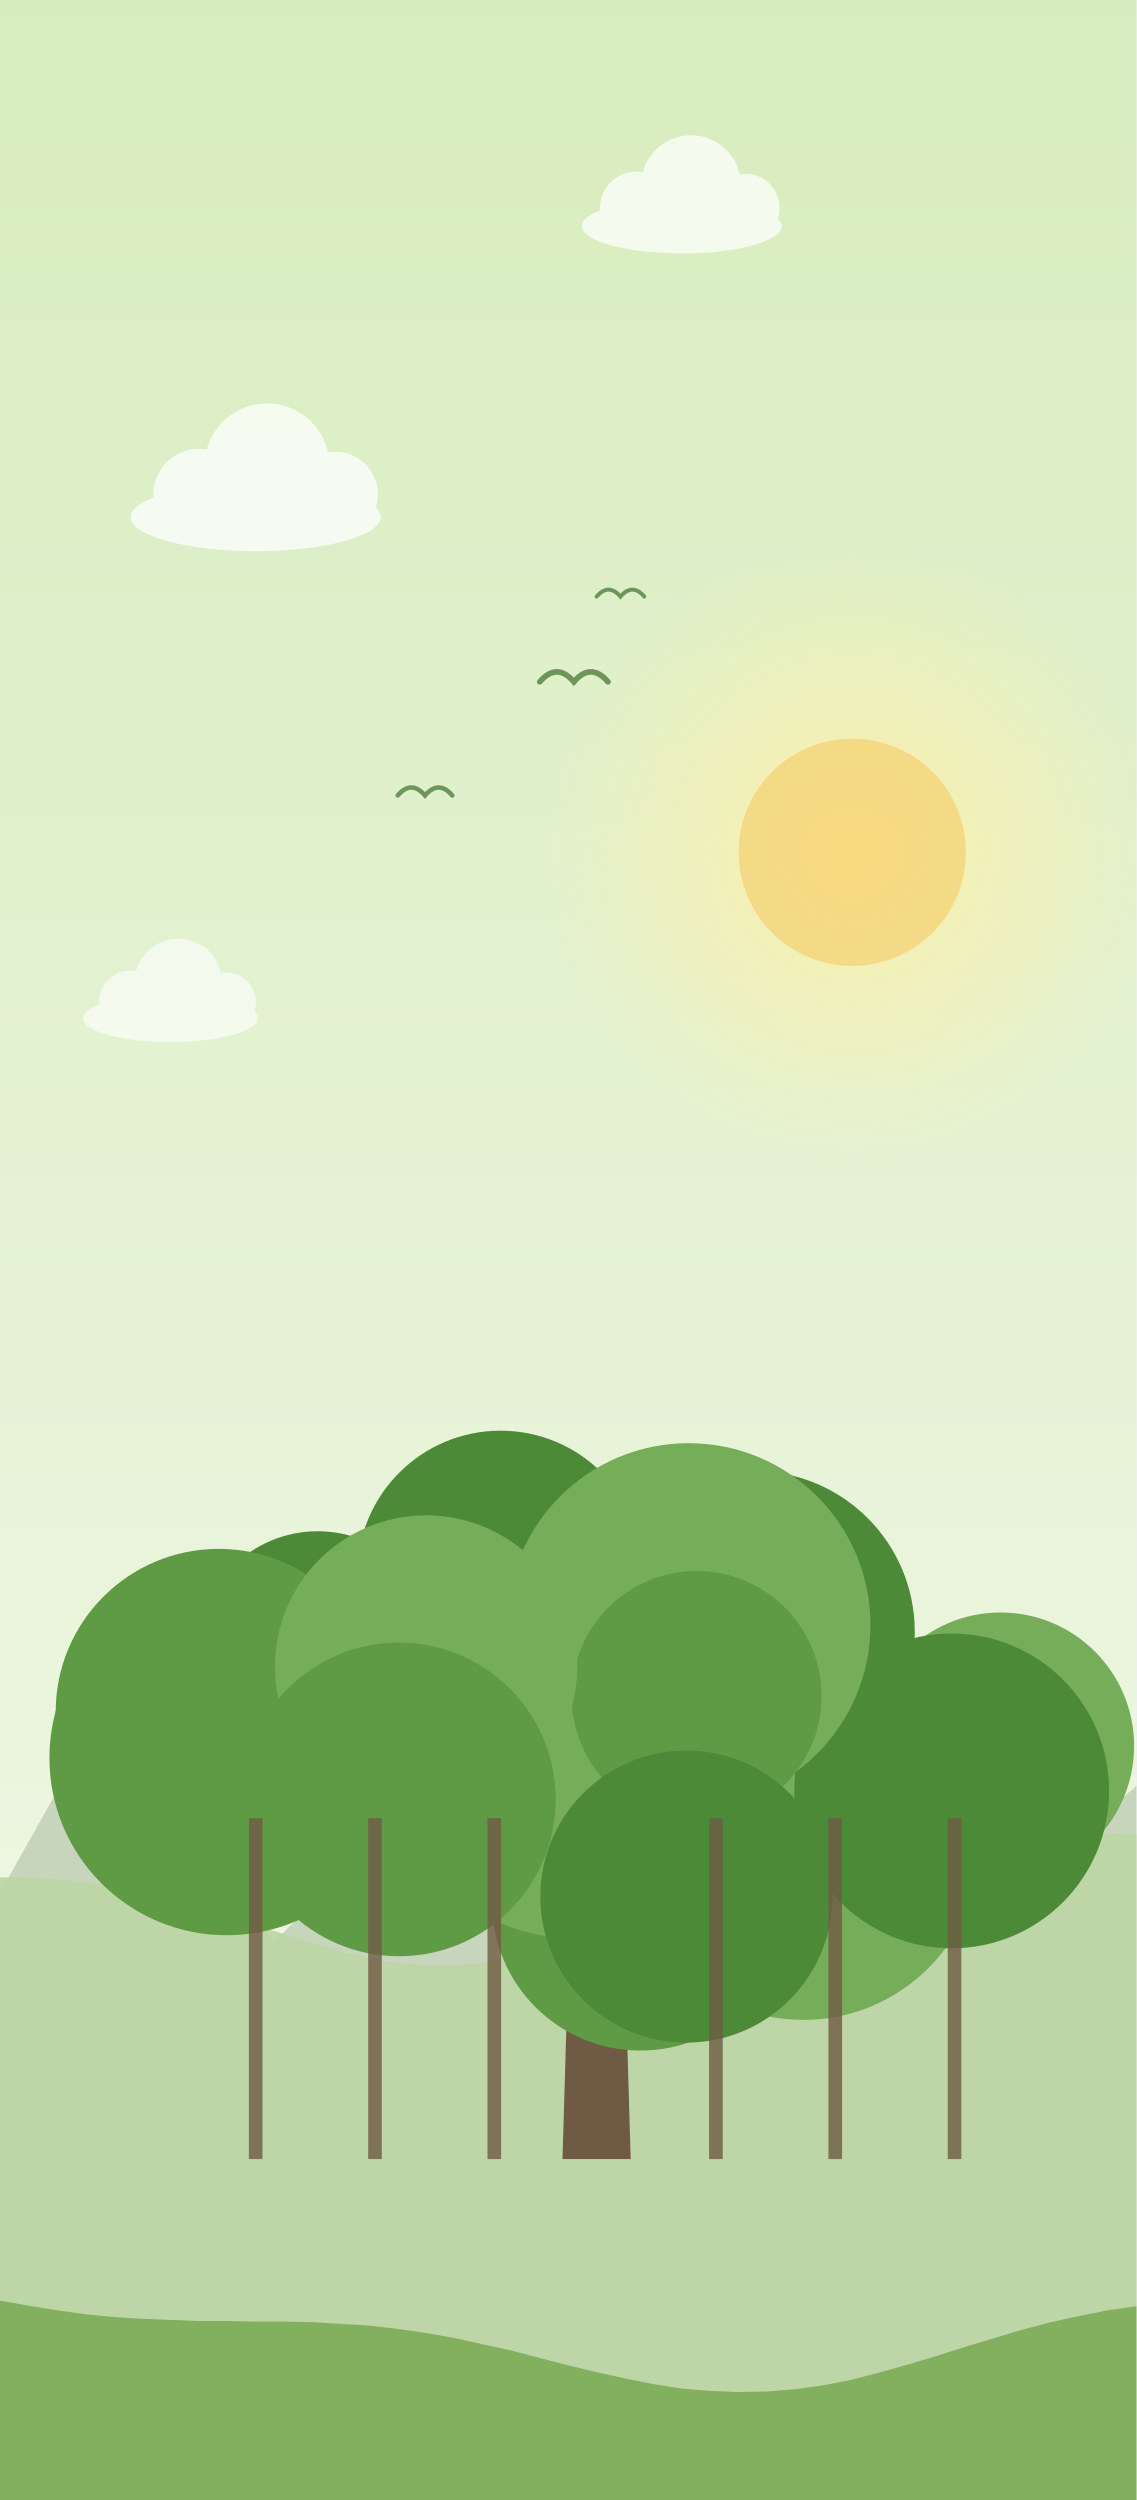
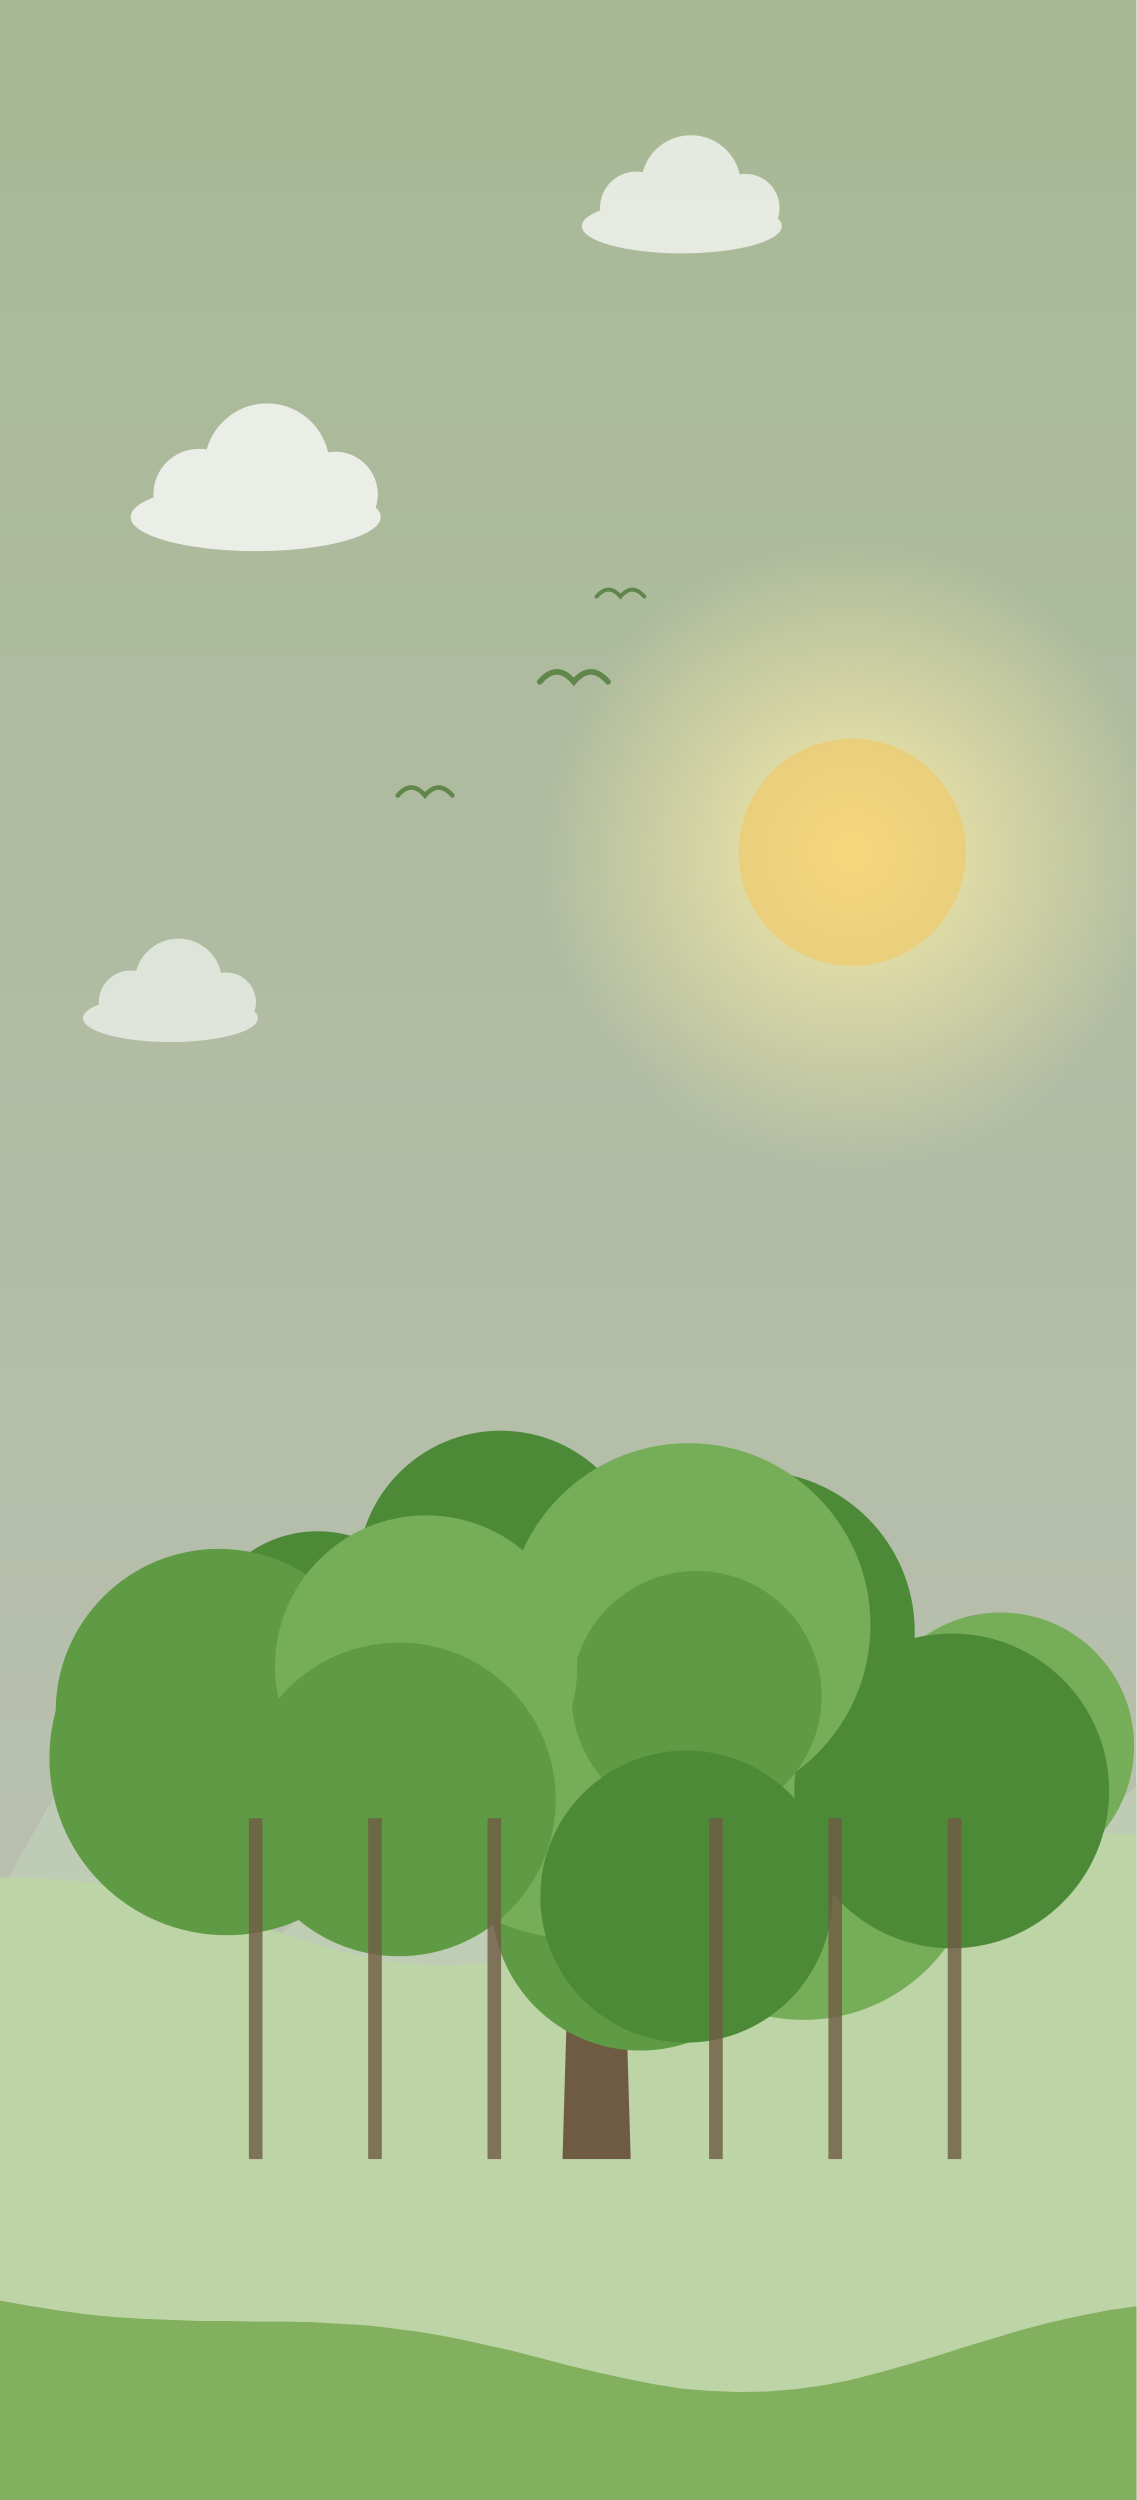
<svg xmlns="http://www.w3.org/2000/svg" viewBox="0 -80 200 440" preserveAspectRatio="xMidYMax slice">
  <defs>
    <linearGradient id="fk" x1="0" y1="0" x2="0" y2="1">
-       <stop offset="0" stop-color="#d6ecbc" />
-       <stop offset="1" stop-color="#f4f9ec" />
+       <stop offset="0" stop-color="#a7b893" />
+       <stop offset="1" stop-color="#bec2b8" />
    </linearGradient>
    <radialGradient id="fg">
      <stop offset="0" stop-color="#fff0a8" stop-opacity=".9" />
      <stop offset="1" stop-color="#fff0a8" stop-opacity="0" />
    </radialGradient>
  </defs>
  <rect y="-100" width="200" height="470" fill="url(#fk)" />
  <circle cx="150" cy="70" r="55" fill="url(#fg)" />
  <g fill="#ffffff" opacity="0.75" transform="translate(45,5) scale(1.0)">
    <ellipse cx="0" cy="6" rx="22" ry="6" />
    <circle cx="-10" cy="2" r="8" />
    <circle cx="2" cy="-3" r="11" />
    <circle cx="14" cy="2" r="7.5" />
  </g>
  <g fill="#ffffff" opacity="0.7" transform="translate(120,-45) scale(0.8)">
    <ellipse cx="0" cy="6" rx="22" ry="6" />
    <circle cx="-10" cy="2" r="8" />
    <circle cx="2" cy="-3" r="11" />
    <circle cx="14" cy="2" r="7.5" />
  </g>
  <g fill="#ffffff" opacity="0.6" transform="translate(30,95) scale(0.7)">
    <ellipse cx="0" cy="6" rx="22" ry="6" />
    <circle cx="-10" cy="2" r="8" />
    <circle cx="2" cy="-3" r="11" />
    <circle cx="14" cy="2" r="7.5" />
  </g>
  <path d="M0,0 q3,-3.5 6,0 q3,-3.5 6,0" fill="none" stroke="#3f6f2a" stroke-width="1" stroke-linecap="round" opacity=".7" transform="translate(95,40) scale(1)" />
  <path d="M0,0 q3,-3.5 6,0 q3,-3.5 6,0" fill="none" stroke="#3f6f2a" stroke-width="1" stroke-linecap="round" opacity=".7" transform="translate(70,60) scale(0.8)" />
  <path d="M0,0 q3,-3.5 6,0 q3,-3.5 6,0" fill="none" stroke="#3f6f2a" stroke-width="1" stroke-linecap="round" opacity=".7" transform="translate(105,25) scale(0.7)" />
  <path d="M-5 360 L-5 262 L22 214 L48 262 L74 236 L100 262 L134 222 L168 262 L205 230 L205 360Z" fill="#c1cfb6" opacity=".85" />
  <circle cx="150" cy="70" r="20" fill="#f6c453" opacity="0.5" />
  <path d="M-5 360 L-5 250 L-5 250.3 L0 250.4 L5 250.5 L10 250.8 L15 251.3 L20 252.0 L25 253.0 L30 254.2 L35 255.6 L40 257.1 L45 258.8 L50 260.4 L55 262.0 L60 263.5 L65 264.6 L70 265.5 L75 265.9 L80 265.9 L85 265.5 L90 264.6 L95 263.2 L100 261.5 L105 259.4 L110 257.2 L115 254.7 L120 252.3 L125 249.8 L130 247.6 L135 245.6 L140 243.8 L145 242.5 L150 241.4 L155 240.8 L160 240.5 L165 240.5 L170 240.7 L175 241.0 L180 241.5 L185 242.0 L190 242.4 L195 242.7 L200 242.8 L205 242.8 L205 360Z" fill="#bcd6a4" opacity="0.9" />
  <path d="M99.0 300 L100.5 249.0 L109.5 249.0 L111.0 300Z" fill="#6f5a44" />
  <circle cx="109.4" cy="247.1" r="24.9" fill="#5f9a45" />
  <circle cx="55.9" cy="210.6" r="21.1" fill="#4c8a38" />
  <circle cx="176.1" cy="227.3" r="23.5" fill="#76ad58" />
  <circle cx="112.7" cy="254.8" r="26.1" fill="#5f9a45" />
  <circle cx="132.7" cy="207.2" r="28.3" fill="#4c8a38" />
  <circle cx="141.4" cy="244.4" r="31.1" fill="#76ad58" />
  <circle cx="38.5" cy="221.3" r="28.7" fill="#5f9a45" />
  <circle cx="167.5" cy="235.2" r="27.7" fill="#4c8a38" />
  <circle cx="100.7" cy="230.0" r="31.1" fill="#76ad58" />
  <circle cx="39.9" cy="229.4" r="31.2" fill="#5f9a45" />
  <circle cx="88.1" cy="197.0" r="25.2" fill="#4c8a38" />
  <circle cx="121.2" cy="206.0" r="32.0" fill="#76ad58" />
  <circle cx="122.6" cy="218.5" r="22.0" fill="#5f9a45" />
  <circle cx="120.8" cy="253.8" r="25.7" fill="#4c8a38" />
  <circle cx="75.0" cy="213.3" r="26.6" fill="#76ad58" />
  <circle cx="70.2" cy="236.7" r="27.6" fill="#5f9a45" />
  <path d="M45.0 240.0 L45.0 300" stroke="#6f5a44" stroke-width="2.4" opacity=".8" />
  <path d="M66.0 240.0 L66.0 300" stroke="#6f5a44" stroke-width="2.4" opacity=".8" />
  <path d="M87.0 240.0 L87.0 300" stroke="#6f5a44" stroke-width="2.4" opacity=".8" />
  <path d="M126.0 240.0 L126.0 300" stroke="#6f5a44" stroke-width="2.4" opacity=".8" />
  <path d="M147.0 240.0 L147.0 300" stroke="#6f5a44" stroke-width="2.4" opacity=".8" />
  <path d="M168.0 240.0 L168.0 300" stroke="#6f5a44" stroke-width="2.4" opacity=".8" />
  <path d="M-5 360 L-5 330 L-5 324.0 L0 324.9 L5 325.8 L10 326.6 L15 327.3 L20 327.8 L25 328.1 L30 328.3 L35 328.5 L40 328.5 L45 328.6 L50 328.6 L55 328.7 L60 329.0 L65 329.3 L70 329.9 L75 330.6 L80 331.5 L85 332.6 L90 333.7 L95 335.0 L100 336.3 L105 337.5 L110 338.6 L115 339.6 L120 340.4 L125 340.8 L130 341.0 L135 340.9 L140 340.5 L145 339.8 L150 338.8 L155 337.5 L160 336.1 L165 334.6 L170 333.0 L175 331.5 L180 330.0 L185 328.7 L190 327.6 L195 326.6 L200 325.9 L205 325.4 L205 360Z" fill="#82b05f" opacity="1" />
</svg>
